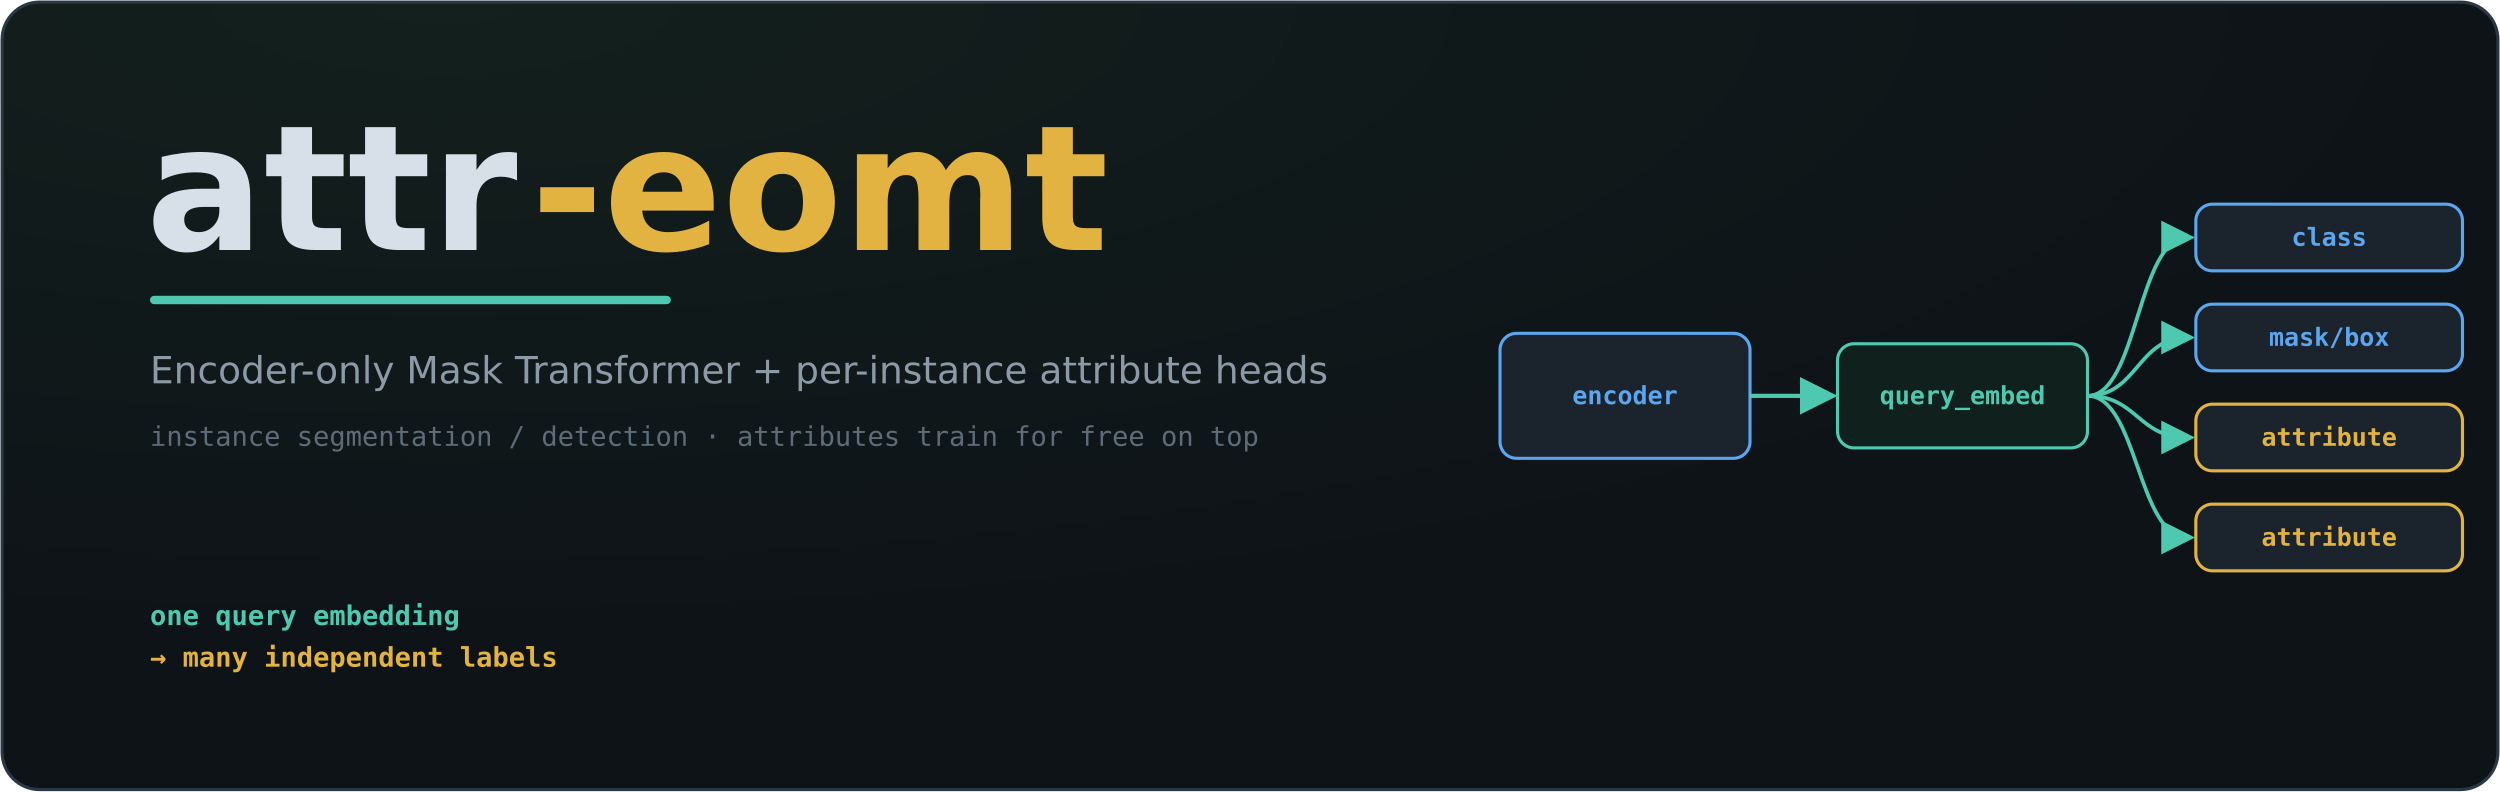
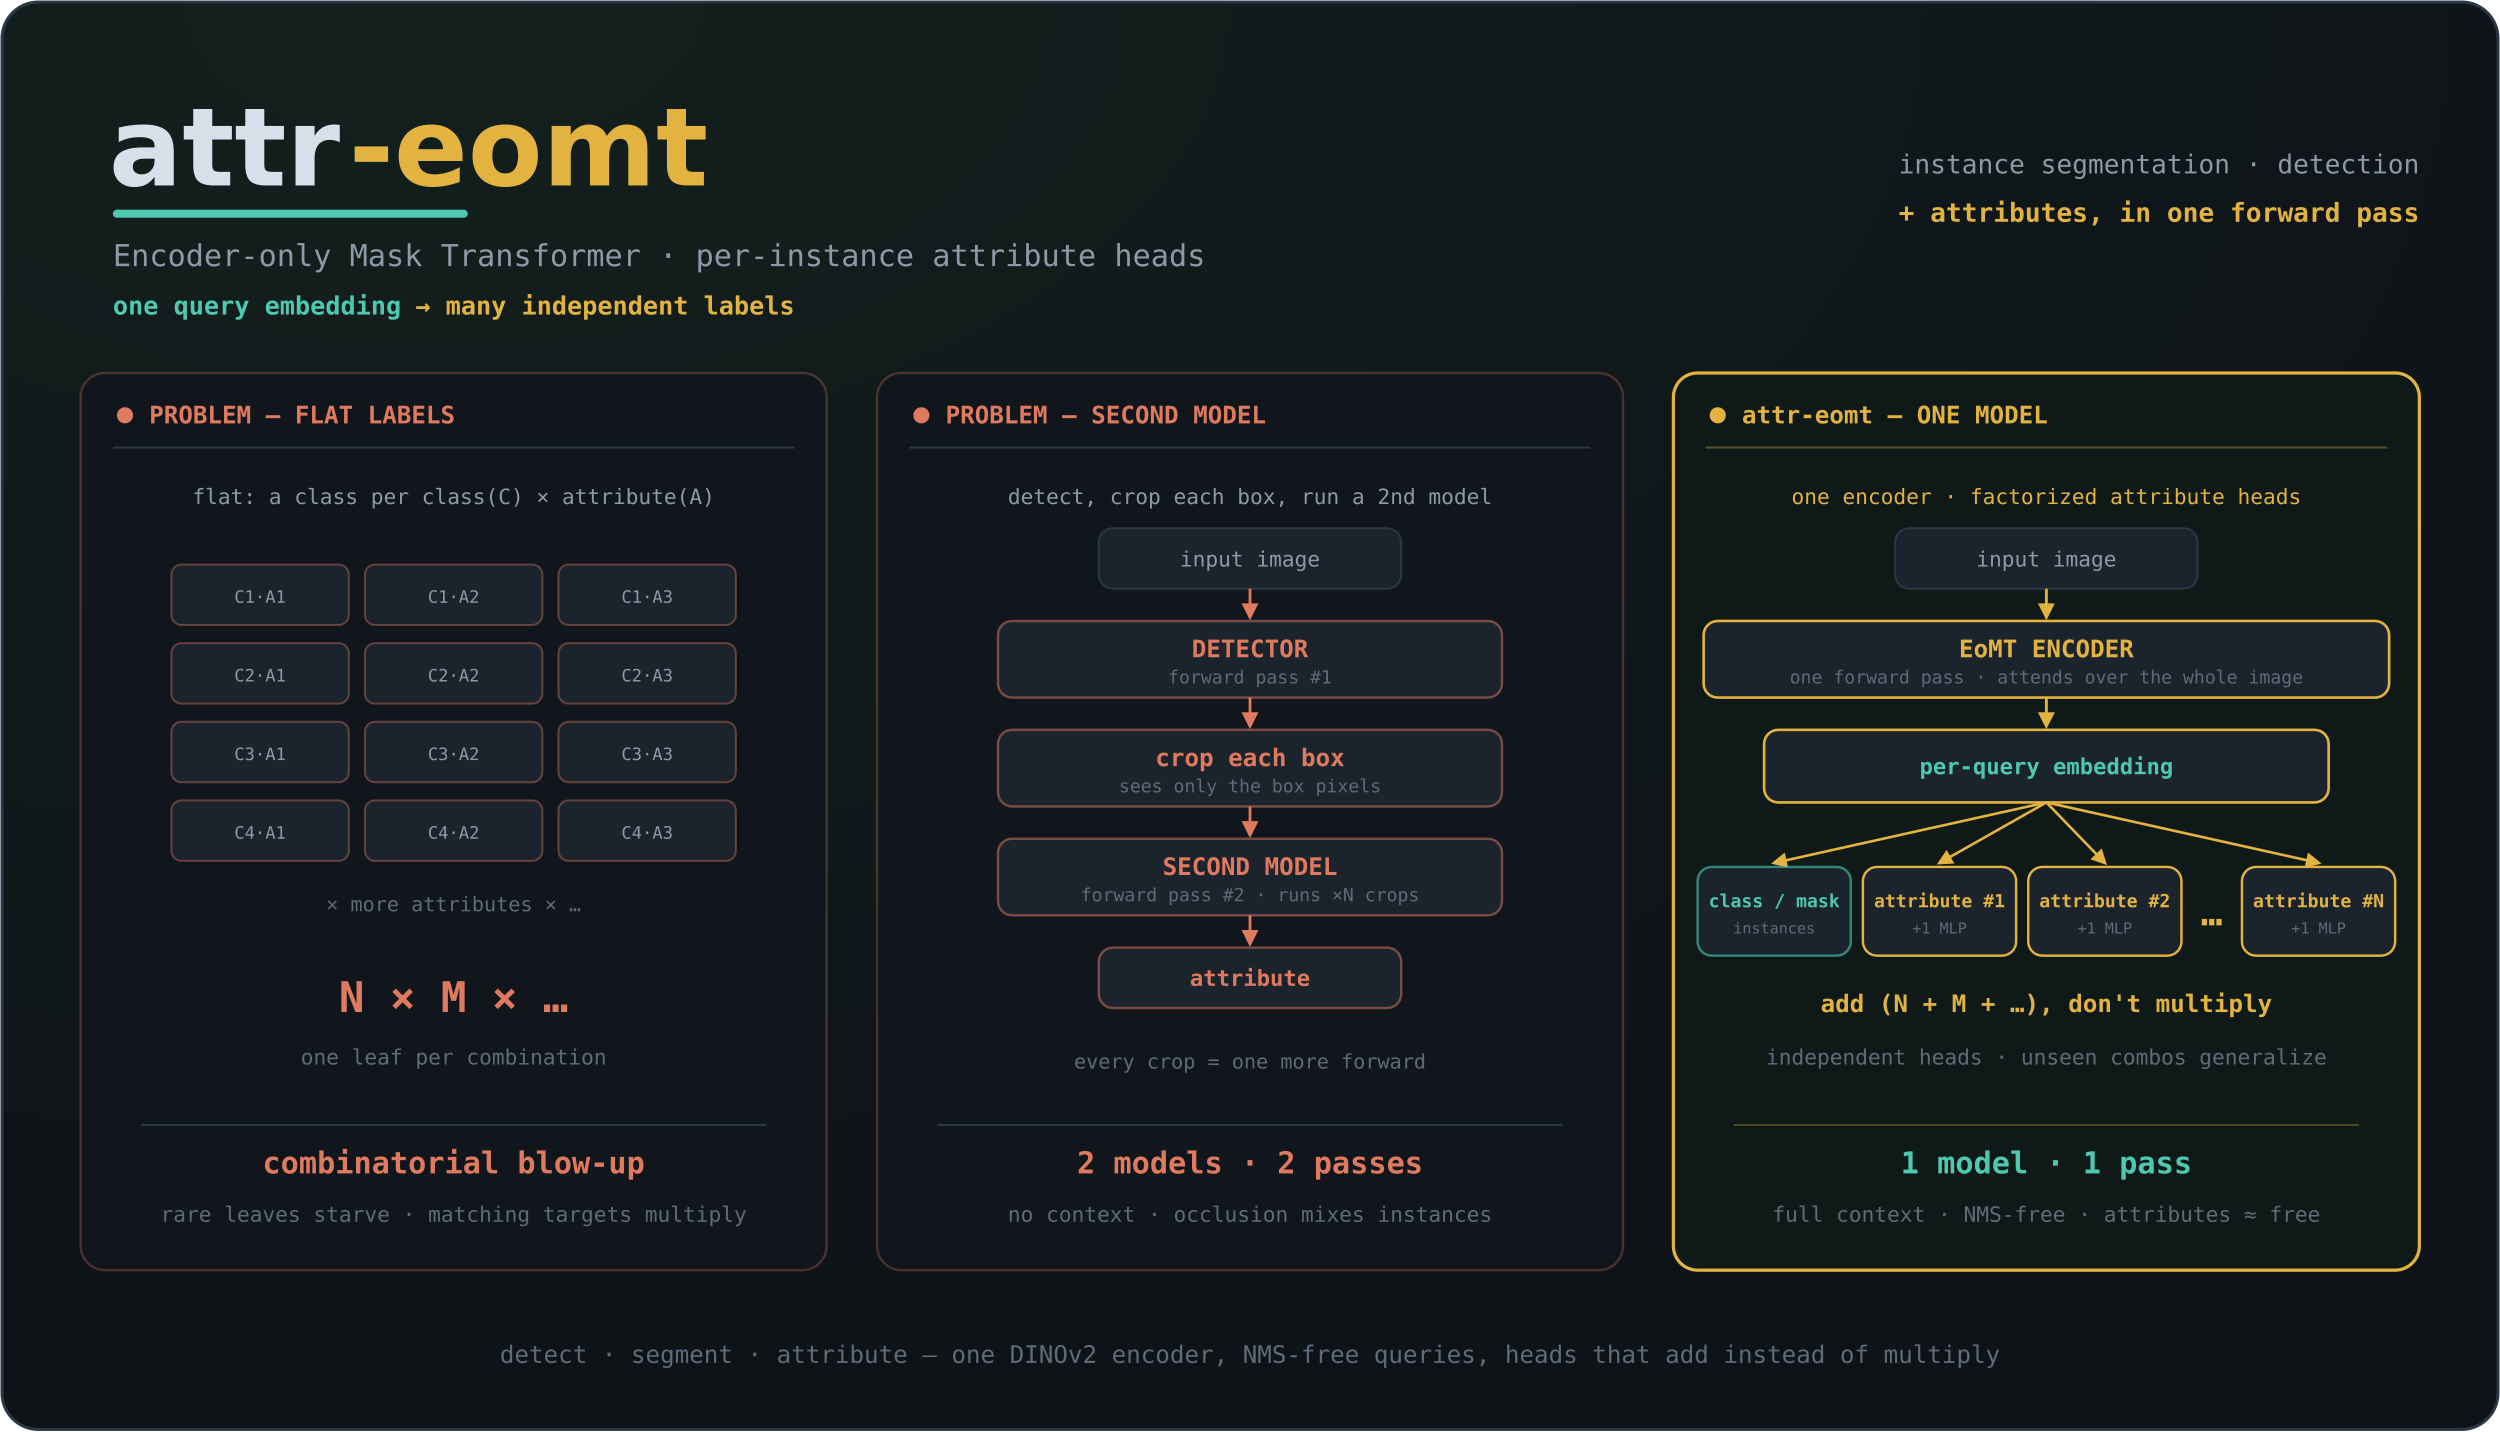
- <svg xmlns="http://www.w3.org/2000/svg" viewBox="0 0 1200 380" width="1200" height="380">
+ <svg xmlns="http://www.w3.org/2000/svg" viewBox="0 0 1240 710" width="1240" height="710">
  <defs>
-     <radialGradient id="g1" cx="18%" cy="0%" r="80%">
+     <radialGradient id="g1" cx="18%" cy="0%" r="90%">
      <stop offset="0%" stop-color="#13201d" />
      <stop offset="100%" stop-color="#0e1318" />
    </radialGradient>
-     <marker id="h" markerWidth="9" markerHeight="9" refX="7" refY="4.5" orient="auto">
-       <path d="M0,0 L9,4.5 L0,9 z" fill="#4ec9b0" />
+     <marker id="ac" viewBox="0 0 10 10" refX="8" refY="5" markerWidth="6" markerHeight="6" orient="auto">
+       <path d="M0,0 L10,5 L0,10 z" fill="#e07a5f" />
+     </marker>
+     <marker id="ag" viewBox="0 0 10 10" refX="8" refY="5" markerWidth="6" markerHeight="6" orient="auto">
+       <path d="M0,0 L10,5 L0,10 z" fill="#e2b341" />
    </marker>
  </defs>
-   <rect x="1" y="1" width="1198" height="378" rx="18" fill="url(#g1)" stroke="#2a3744" stroke-width="1.5" />
-   <text x="70" y="120" font-family="DejaVu Sans, sans-serif" font-size="84" fill="#d7e0e8" text-anchor="start" font-weight="bold">attr</text>
-   <text x="254.8" y="120" font-family="DejaVu Sans, sans-serif" font-size="84" fill="#e2b341" font-weight="bold">-eomt</text>
-   <rect x="72" y="142" width="250" height="4" rx="2" fill="#4ec9b0" />
-   <text x="72" y="184" font-family="DejaVu Sans, sans-serif" font-size="18" fill="#8c9aa8" text-anchor="start" font-weight="normal">Encoder-only Mask Transformer + per-instance attribute heads</text>
-   <text x="72" y="214" font-family="DejaVu Sans Mono, monospace" font-size="13" fill="#5e6b78" text-anchor="start" font-weight="normal">instance segmentation / detection · attributes train for free on top</text>
-   <text x="72" y="300" font-family="DejaVu Sans Mono, monospace" font-size="13" fill="#4ec9b0" text-anchor="start" font-weight="bold">one query embedding</text>
-   <text x="72" y="320" font-family="DejaVu Sans Mono, monospace" font-size="13" fill="#e2b341" text-anchor="start" font-weight="bold">→ many independent labels</text>
-   <rect x="720" y="160.0" width="120" height="60" rx="8" fill="#1b232c" stroke="#5aa6f0" stroke-width="1.5" />
-   <text x="780.0" y="194.0" font-family="DejaVu Sans Mono, monospace" font-size="12" fill="#5aa6f0" text-anchor="middle" font-weight="bold">encoder</text>
-   <path d="M840,190.0 H878" stroke="#4ec9b0" stroke-width="2" fill="none" marker-end="url(#h)" />
-   <rect x="882" y="165.0" width="120" height="50" rx="8" fill="#10201c" stroke="#4ec9b0" stroke-width="1.5" />
-   <text x="942.0" y="194.0" font-family="DejaVu Sans Mono, monospace" font-size="12" fill="#4ec9b0" text-anchor="middle" font-weight="bold">query_embed</text>
-   <path d="M1002,190.0 C1026,190.0 1026,114.0 1050,114.0" stroke="#4ec9b0" stroke-width="1.8" fill="none" marker-end="url(#h)" />
-   <rect x="1054" y="98.0" width="128" height="32" rx="8" fill="#1b232c" stroke="#5aa6f0" stroke-width="1.5" />
-   <text x="1118.0" y="118.0" font-family="DejaVu Sans Mono, monospace" font-size="12" fill="#5aa6f0" text-anchor="middle" font-weight="bold">class</text>
-   <path d="M1002,190.0 C1026,190.0 1026,162.0 1050,162.0" stroke="#4ec9b0" stroke-width="1.8" fill="none" marker-end="url(#h)" />
-   <rect x="1054" y="146.0" width="128" height="32" rx="8" fill="#1b232c" stroke="#5aa6f0" stroke-width="1.5" />
-   <text x="1118.0" y="166.0" font-family="DejaVu Sans Mono, monospace" font-size="12" fill="#5aa6f0" text-anchor="middle" font-weight="bold">mask/box</text>
-   <path d="M1002,190.0 C1026,190.0 1026,210.0 1050,210.0" stroke="#4ec9b0" stroke-width="1.8" fill="none" marker-end="url(#h)" />
-   <rect x="1054" y="194.0" width="128" height="32" rx="8" fill="#1b232c" stroke="#e2b341" stroke-width="1.5" />
-   <text x="1118.0" y="214.0" font-family="DejaVu Sans Mono, monospace" font-size="12" fill="#e2b341" text-anchor="middle" font-weight="bold">attribute</text>
-   <path d="M1002,190.0 C1026,190.0 1026,258.0 1050,258.0" stroke="#4ec9b0" stroke-width="1.8" fill="none" marker-end="url(#h)" />
-   <rect x="1054" y="242.0" width="128" height="32" rx="8" fill="#1b232c" stroke="#e2b341" stroke-width="1.5" />
-   <text x="1118.0" y="262.0" font-family="DejaVu Sans Mono, monospace" font-size="12" fill="#e2b341" text-anchor="middle" font-weight="bold">attribute</text>
+   <rect x="1" y="1" width="1238" height="708" rx="18" fill="url(#g1)" stroke="#2a3744" stroke-width="1.5" />
+   <text x="54" y="92" font-family="DejaVu Sans, sans-serif" font-size="54" fill="#d7e0e8" text-anchor="start" font-weight="bold">attr</text>
+   <text x="173" y="92" font-family="DejaVu Sans, sans-serif" font-size="54" fill="#e2b341" text-anchor="start" font-weight="bold">-eomt</text>
+   <rect x="56" y="104" width="176" height="4" rx="2" fill="#4ec9b0" />
+   <text x="56" y="132" font-family="DejaVu Sans Mono, monospace" font-size="15" fill="#8c9aa8" text-anchor="start">Encoder-only Mask Transformer · per-instance attribute heads</text>
+   <text x="56" y="156" font-family="DejaVu Sans Mono, monospace" font-size="12.5" fill="#4ec9b0" text-anchor="start" font-weight="bold">one query embedding</text>
+   <text x="206" y="156" font-family="DejaVu Sans Mono, monospace" font-size="12.5" fill="#e2b341" text-anchor="start" font-weight="bold">→ many independent labels</text>
+   <text x="1200" y="86" font-family="DejaVu Sans Mono, monospace" font-size="13" fill="#8c9aa8" text-anchor="end">instance segmentation · detection</text>
+   <text x="1200" y="110" font-family="DejaVu Sans Mono, monospace" font-size="13" fill="#e2b341" text-anchor="end" font-weight="bold">+ attributes, in one forward pass</text>
+   <rect x="40" y="185" width="370" height="445" rx="12" fill="#10161c" stroke="rgba(224,122,95,.28)" stroke-width="1.2" />
+   <rect x="435" y="185" width="370" height="445" rx="12" fill="#10161c" stroke="rgba(224,122,95,.28)" stroke-width="1.2" />
+   <rect x="830" y="185" width="370" height="445" rx="12" fill="#0f1a18" stroke="#e2b341" stroke-width="1.6" />
+   <circle cx="62" cy="206" r="4" fill="#e07a5f" />
+   <text x="74" y="210" font-family="DejaVu Sans Mono, monospace" font-size="12" fill="#e07a5f" text-anchor="start" font-weight="bold">PROBLEM — FLAT LABELS</text>
+   <line x1="56" y1="222" x2="394" y2="222" stroke="#2a3744" stroke-width="1" />
+   <circle cx="457" cy="206" r="4" fill="#e07a5f" />
+   <text x="469" y="210" font-family="DejaVu Sans Mono, monospace" font-size="12" fill="#e07a5f" text-anchor="start" font-weight="bold">PROBLEM — SECOND MODEL</text>
+   <line x1="451" y1="222" x2="789" y2="222" stroke="#2a3744" stroke-width="1" />
+   <circle cx="852" cy="206" r="4" fill="#e2b341" />
+   <text x="864" y="210" font-family="DejaVu Sans Mono, monospace" font-size="12" fill="#e2b341" text-anchor="start" font-weight="bold">attr-eomt — ONE MODEL</text>
+   <line x1="846" y1="222" x2="1184" y2="222" stroke="#e2b341" stroke-width="1" stroke-opacity="0.35" />
+   <text x="225" y="250" font-family="DejaVu Sans Mono, monospace" font-size="10.5" fill="#8c9aa8" text-anchor="middle">flat: a class per class(C) × attribute(A)</text>
+   <rect x="85" y="280" width="88" height="30" rx="5" fill="#1b232c" stroke="rgba(224,122,95,.4)" />
+   <text x="129" y="299" font-family="DejaVu Sans Mono, monospace" font-size="8.5" fill="#8c9aa8" text-anchor="middle">C1·A1</text>
+   <rect x="181" y="280" width="88" height="30" rx="5" fill="#1b232c" stroke="rgba(224,122,95,.4)" />
+   <text x="225" y="299" font-family="DejaVu Sans Mono, monospace" font-size="8.5" fill="#8c9aa8" text-anchor="middle">C1·A2</text>
+   <rect x="277" y="280" width="88" height="30" rx="5" fill="#1b232c" stroke="rgba(224,122,95,.4)" />
+   <text x="321" y="299" font-family="DejaVu Sans Mono, monospace" font-size="8.5" fill="#8c9aa8" text-anchor="middle">C1·A3</text>
+   <rect x="85" y="319" width="88" height="30" rx="5" fill="#1b232c" stroke="rgba(224,122,95,.4)" />
+   <text x="129" y="338" font-family="DejaVu Sans Mono, monospace" font-size="8.5" fill="#8c9aa8" text-anchor="middle">C2·A1</text>
+   <rect x="181" y="319" width="88" height="30" rx="5" fill="#1b232c" stroke="rgba(224,122,95,.4)" />
+   <text x="225" y="338" font-family="DejaVu Sans Mono, monospace" font-size="8.5" fill="#8c9aa8" text-anchor="middle">C2·A2</text>
+   <rect x="277" y="319" width="88" height="30" rx="5" fill="#1b232c" stroke="rgba(224,122,95,.4)" />
+   <text x="321" y="338" font-family="DejaVu Sans Mono, monospace" font-size="8.5" fill="#8c9aa8" text-anchor="middle">C2·A3</text>
+   <rect x="85" y="358" width="88" height="30" rx="5" fill="#1b232c" stroke="rgba(224,122,95,.4)" />
+   <text x="129" y="377" font-family="DejaVu Sans Mono, monospace" font-size="8.5" fill="#8c9aa8" text-anchor="middle">C3·A1</text>
+   <rect x="181" y="358" width="88" height="30" rx="5" fill="#1b232c" stroke="rgba(224,122,95,.4)" />
+   <text x="225" y="377" font-family="DejaVu Sans Mono, monospace" font-size="8.5" fill="#8c9aa8" text-anchor="middle">C3·A2</text>
+   <rect x="277" y="358" width="88" height="30" rx="5" fill="#1b232c" stroke="rgba(224,122,95,.4)" />
+   <text x="321" y="377" font-family="DejaVu Sans Mono, monospace" font-size="8.5" fill="#8c9aa8" text-anchor="middle">C3·A3</text>
+   <rect x="85" y="397" width="88" height="30" rx="5" fill="#1b232c" stroke="rgba(224,122,95,.4)" />
+   <text x="129" y="416" font-family="DejaVu Sans Mono, monospace" font-size="8.5" fill="#8c9aa8" text-anchor="middle">C4·A1</text>
+   <rect x="181" y="397" width="88" height="30" rx="5" fill="#1b232c" stroke="rgba(224,122,95,.4)" />
+   <text x="225" y="416" font-family="DejaVu Sans Mono, monospace" font-size="8.5" fill="#8c9aa8" text-anchor="middle">C4·A2</text>
+   <rect x="277" y="397" width="88" height="30" rx="5" fill="#1b232c" stroke="rgba(224,122,95,.4)" />
+   <text x="321" y="416" font-family="DejaVu Sans Mono, monospace" font-size="8.5" fill="#8c9aa8" text-anchor="middle">C4·A3</text>
+   <text x="225" y="452" font-family="DejaVu Sans Mono, monospace" font-size="10" fill="#5e6b78" text-anchor="middle">× more attributes × …</text>
+   <text x="225" y="502" font-family="DejaVu Sans Mono, monospace" font-size="21" fill="#e07a5f" text-anchor="middle" font-weight="bold">N × M × …</text>
+   <text x="225" y="528" font-family="DejaVu Sans Mono, monospace" font-size="10.5" fill="#5e6b78" text-anchor="middle">one leaf per combination</text>
+   <text x="225" y="582" font-family="DejaVu Sans Mono, monospace" font-size="15" fill="#e07a5f" text-anchor="middle" font-weight="bold">combinatorial blow-up</text>
+   <text x="225" y="606" font-family="DejaVu Sans Mono, monospace" font-size="10.5" fill="#5e6b78" text-anchor="middle">rare leaves starve · matching targets multiply</text>
+   <text x="620" y="250" font-family="DejaVu Sans Mono, monospace" font-size="10.5" fill="#8c9aa8" text-anchor="middle">detect, crop each box, run a 2nd model</text>
+   <rect x="545" y="262" width="150" height="30" rx="7" fill="#1b232c" stroke="#2a3744" />
+   <text x="620" y="281" font-family="DejaVu Sans Mono, monospace" font-size="10.5" fill="#8c9aa8" text-anchor="middle">input image</text>
+   <line x1="620" y1="292" x2="620" y2="306" stroke="#e07a5f" stroke-width="1.4" marker-end="url(#ac)" />
+   <rect x="495" y="308" width="250" height="38" rx="7" fill="#1b232c" stroke="rgba(224,122,95,.5)" stroke-width="1.2" />
+   <text x="620" y="326" font-family="DejaVu Sans Mono, monospace" font-size="12" fill="#e07a5f" text-anchor="middle" font-weight="bold">DETECTOR</text>
+   <text x="620" y="339" font-family="DejaVu Sans Mono, monospace" font-size="9" fill="#5e6b78" text-anchor="middle">forward pass #1</text>
+   <line x1="620" y1="346" x2="620" y2="360" stroke="#e07a5f" stroke-width="1.4" marker-end="url(#ac)" />
+   <rect x="495" y="362" width="250" height="38" rx="7" fill="#1b232c" stroke="rgba(224,122,95,.5)" stroke-width="1.2" />
+   <text x="620" y="380" font-family="DejaVu Sans Mono, monospace" font-size="12" fill="#e07a5f" text-anchor="middle" font-weight="bold">crop each box</text>
+   <text x="620" y="393" font-family="DejaVu Sans Mono, monospace" font-size="9" fill="#5e6b78" text-anchor="middle">sees only the box pixels</text>
+   <line x1="620" y1="400" x2="620" y2="414" stroke="#e07a5f" stroke-width="1.4" marker-end="url(#ac)" />
+   <rect x="495" y="416" width="250" height="38" rx="7" fill="#1b232c" stroke="rgba(224,122,95,.5)" stroke-width="1.2" />
+   <text x="620" y="434" font-family="DejaVu Sans Mono, monospace" font-size="12" fill="#e07a5f" text-anchor="middle" font-weight="bold">SECOND MODEL</text>
+   <text x="620" y="447" font-family="DejaVu Sans Mono, monospace" font-size="9" fill="#5e6b78" text-anchor="middle">forward pass #2 · runs ×N crops</text>
+   <line x1="620" y1="454" x2="620" y2="468" stroke="#e07a5f" stroke-width="1.4" marker-end="url(#ac)" />
+   <rect x="545" y="470" width="150" height="30" rx="7" fill="#1b232c" stroke="rgba(224,122,95,.5)" stroke-width="1.2" />
+   <text x="620" y="489" font-family="DejaVu Sans Mono, monospace" font-size="11" fill="#e07a5f" text-anchor="middle" font-weight="bold">attribute</text>
+   <text x="620" y="530" font-family="DejaVu Sans Mono, monospace" font-size="10" fill="#5e6b78" text-anchor="middle">every crop = one more forward</text>
+   <text x="620" y="582" font-family="DejaVu Sans Mono, monospace" font-size="15" fill="#e07a5f" text-anchor="middle" font-weight="bold">2 models · 2 passes</text>
+   <text x="620" y="606" font-family="DejaVu Sans Mono, monospace" font-size="10.5" fill="#5e6b78" text-anchor="middle">no context · occlusion mixes instances</text>
+   <text x="1015" y="250" font-family="DejaVu Sans Mono, monospace" font-size="10.5" fill="#e2b341" text-anchor="middle">one encoder · factorized attribute heads</text>
+   <rect x="940" y="262" width="150" height="30" rx="7" fill="#1b232c" stroke="#2a3744" />
+   <text x="1015" y="281" font-family="DejaVu Sans Mono, monospace" font-size="10.5" fill="#8c9aa8" text-anchor="middle">input image</text>
+   <line x1="1015" y1="292" x2="1015" y2="306" stroke="#e2b341" stroke-width="1.4" marker-end="url(#ag)" />
+   <rect x="845" y="308" width="340" height="38" rx="7" fill="#1b232c" stroke="#e2b341" stroke-width="1.3" />
+   <text x="1015" y="326" font-family="DejaVu Sans Mono, monospace" font-size="12" fill="#e2b341" text-anchor="middle" font-weight="bold">EoMT ENCODER</text>
+   <text x="1015" y="339" font-family="DejaVu Sans Mono, monospace" font-size="9" fill="#5e6b78" text-anchor="middle">one forward pass · attends over the whole image</text>
+   <line x1="1015" y1="346" x2="1015" y2="360" stroke="#e2b341" stroke-width="1.4" marker-end="url(#ag)" />
+   <rect x="875" y="362" width="280" height="36" rx="7" fill="#1b232c" stroke="#e2b341" stroke-width="1.3" />
+   <text x="1015" y="384" font-family="DejaVu Sans Mono, monospace" font-size="11" fill="#4ec9b0" text-anchor="middle" font-weight="bold">per-query embedding</text>
+   <line x1="1015" y1="398" x2="880" y2="428" stroke="#e2b341" stroke-width="1.3" marker-end="url(#ag)" />
+   <line x1="1015" y1="398" x2="962" y2="428" stroke="#e2b341" stroke-width="1.3" marker-end="url(#ag)" />
+   <line x1="1015" y1="398" x2="1044" y2="428" stroke="#e2b341" stroke-width="1.3" marker-end="url(#ag)" />
+   <line x1="1015" y1="398" x2="1150" y2="428" stroke="#e2b341" stroke-width="1.3" marker-end="url(#ag)" />
+   <rect x="842" y="430" width="76" height="44" rx="7" fill="#1b232c" stroke="rgba(78,201,176,.6)" stroke-width="1.2" />
+   <text x="880" y="450" font-family="DejaVu Sans Mono, monospace" font-size="9" fill="#4ec9b0" text-anchor="middle" font-weight="bold">class / mask</text>
+   <text x="880" y="463" font-family="DejaVu Sans Mono, monospace" font-size="7.5" fill="#5e6b78" text-anchor="middle">instances</text>
+   <rect x="924" y="430" width="76" height="44" rx="7" fill="#1b232c" stroke="#e2b341" stroke-width="1.2" />
+   <text x="962" y="450" font-family="DejaVu Sans Mono, monospace" font-size="9" fill="#e2b341" text-anchor="middle" font-weight="bold">attribute #1</text>
+   <text x="962" y="463" font-family="DejaVu Sans Mono, monospace" font-size="7.5" fill="#5e6b78" text-anchor="middle">+1 MLP</text>
+   <rect x="1006" y="430" width="76" height="44" rx="7" fill="#1b232c" stroke="#e2b341" stroke-width="1.2" />
+   <text x="1044" y="450" font-family="DejaVu Sans Mono, monospace" font-size="9" fill="#e2b341" text-anchor="middle" font-weight="bold">attribute #2</text>
+   <text x="1044" y="463" font-family="DejaVu Sans Mono, monospace" font-size="7.5" fill="#5e6b78" text-anchor="middle">+1 MLP</text>
+   <text x="1097" y="459" font-family="DejaVu Sans Mono, monospace" font-size="18" fill="#e2b341" text-anchor="middle" font-weight="bold">…</text>
+   <rect x="1112" y="430" width="76" height="44" rx="7" fill="#1b232c" stroke="#e2b341" stroke-width="1.2" />
+   <text x="1150" y="450" font-family="DejaVu Sans Mono, monospace" font-size="9" fill="#e2b341" text-anchor="middle" font-weight="bold">attribute #N</text>
+   <text x="1150" y="463" font-family="DejaVu Sans Mono, monospace" font-size="7.5" fill="#5e6b78" text-anchor="middle">+1 MLP</text>
+   <text x="1015" y="502" font-family="DejaVu Sans Mono, monospace" font-size="12" fill="#e2b341" text-anchor="middle" font-weight="bold">add (N + M + …), don't multiply</text>
+   <text x="1015" y="528" font-family="DejaVu Sans Mono, monospace" font-size="10.5" fill="#5e6b78" text-anchor="middle">independent heads · unseen combos generalize</text>
+   <text x="1015" y="582" font-family="DejaVu Sans Mono, monospace" font-size="15" fill="#4ec9b0" text-anchor="middle" font-weight="bold">1 model · 1 pass</text>
+   <text x="1015" y="606" font-family="DejaVu Sans Mono, monospace" font-size="10.5" fill="#5e6b78" text-anchor="middle">full context · NMS-free · attributes ≈ free</text>
+   <line x1="70" y1="558" x2="380" y2="558" stroke="#2a3744" stroke-width="1" />
+   <line x1="465" y1="558" x2="775" y2="558" stroke="#2a3744" stroke-width="1" />
+   <line x1="860" y1="558" x2="1170" y2="558" stroke="#e2b341" stroke-width="1" stroke-opacity="0.3" />
+   <text x="620" y="676" font-family="DejaVu Sans Mono, monospace" font-size="12" fill="#5e6b78" text-anchor="middle">detect · segment · attribute — one DINOv2 encoder, NMS-free queries, heads that add instead of multiply</text>
</svg>
